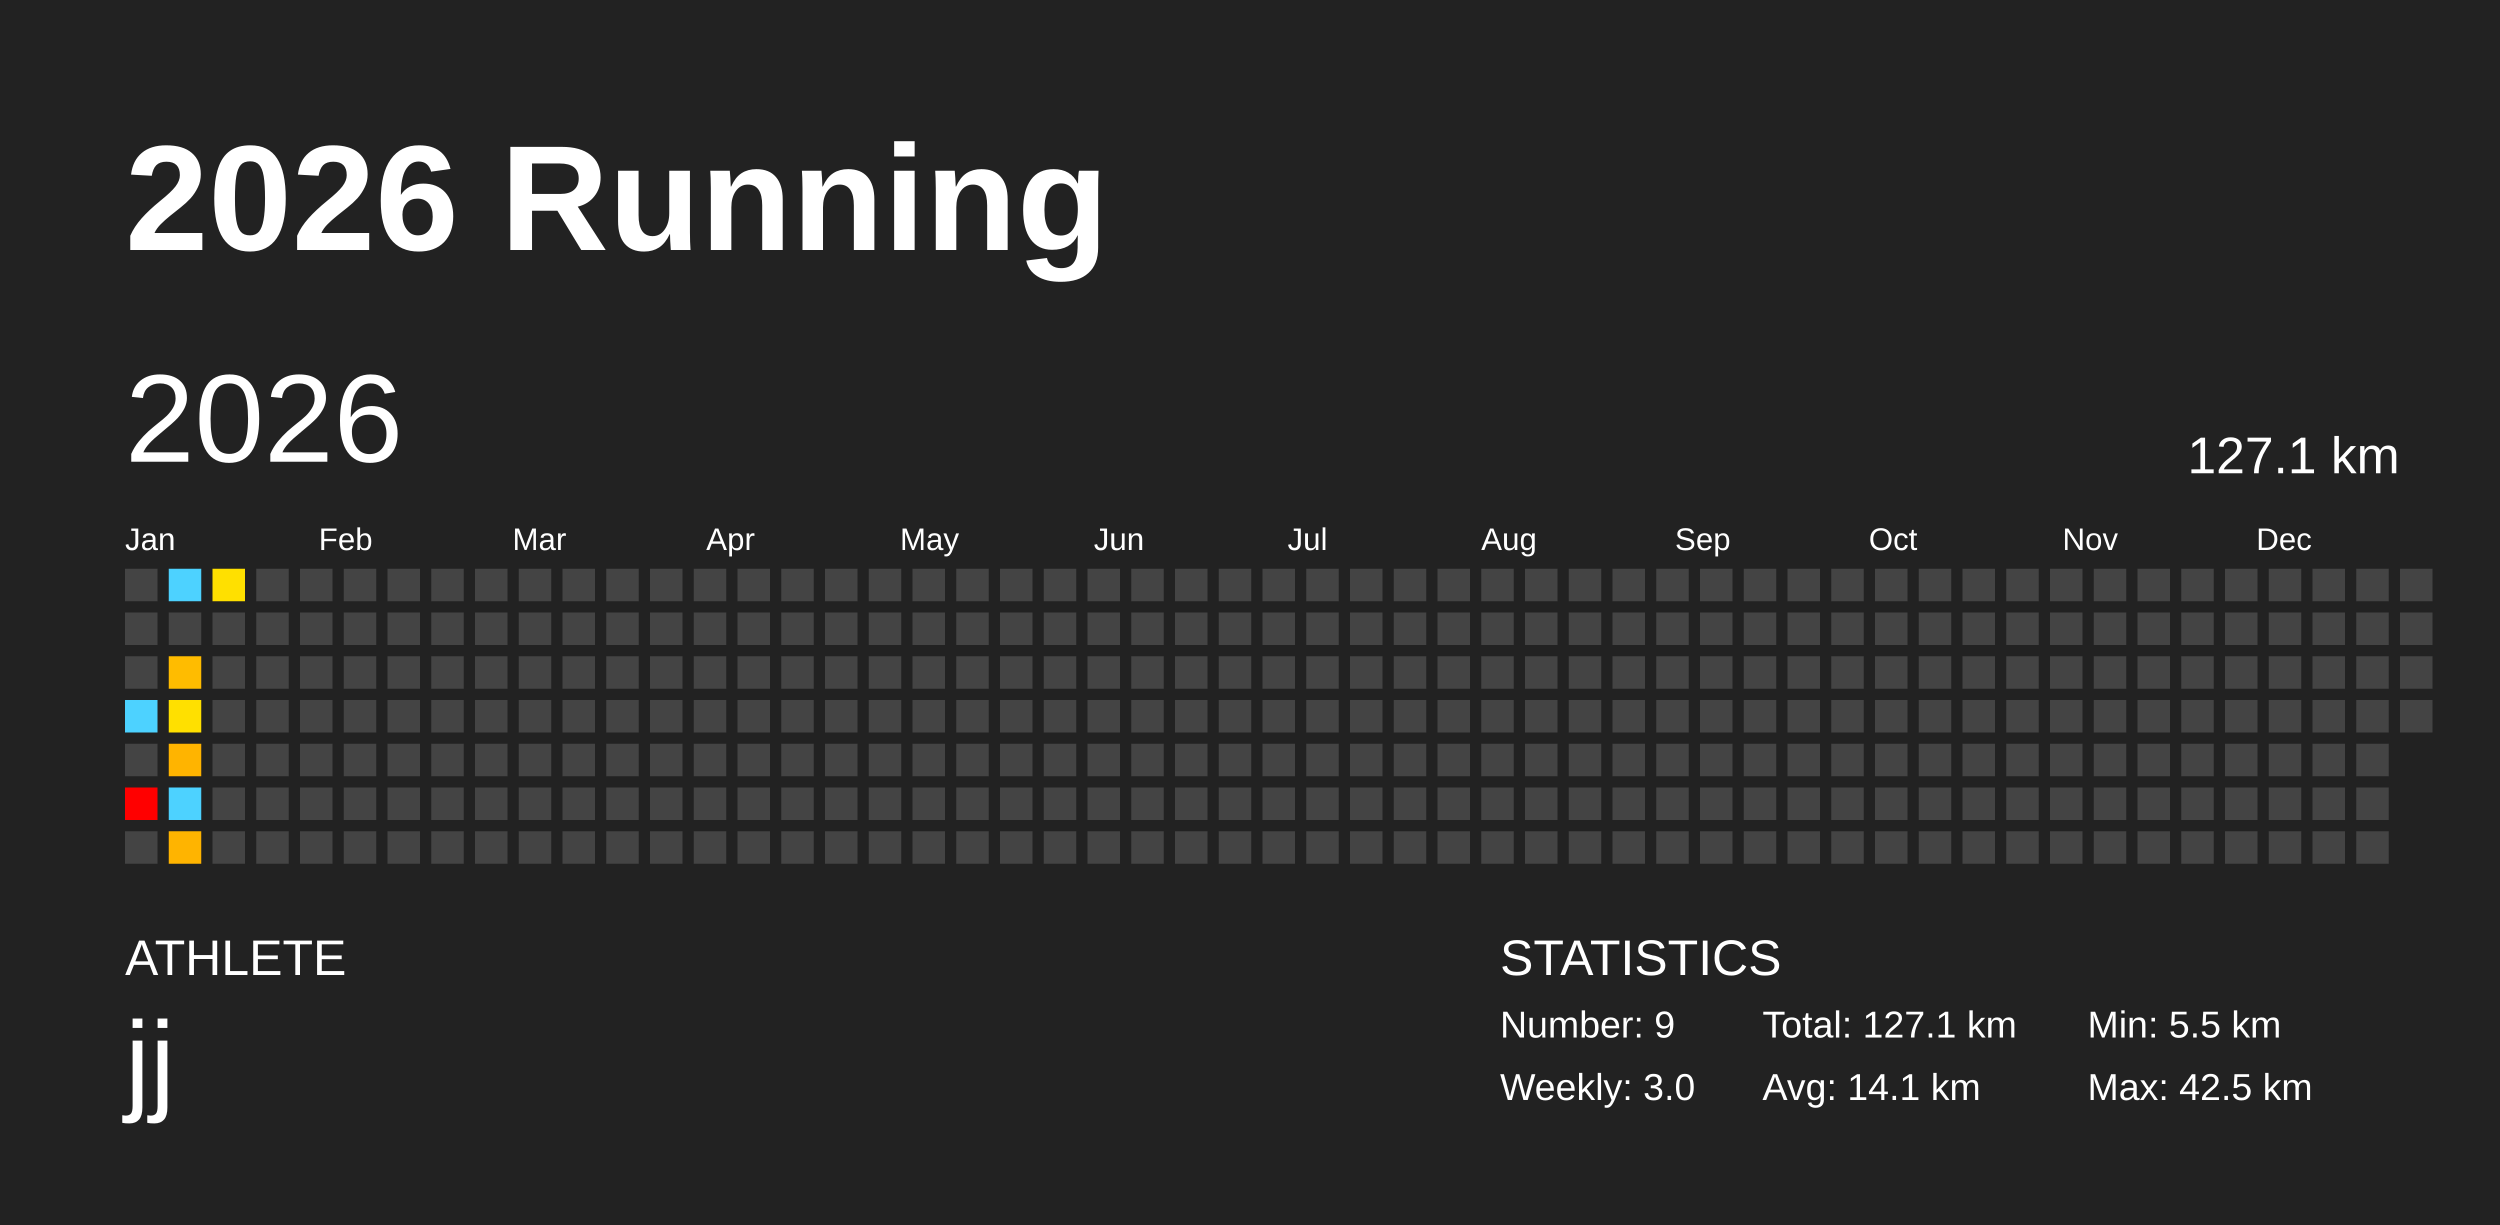
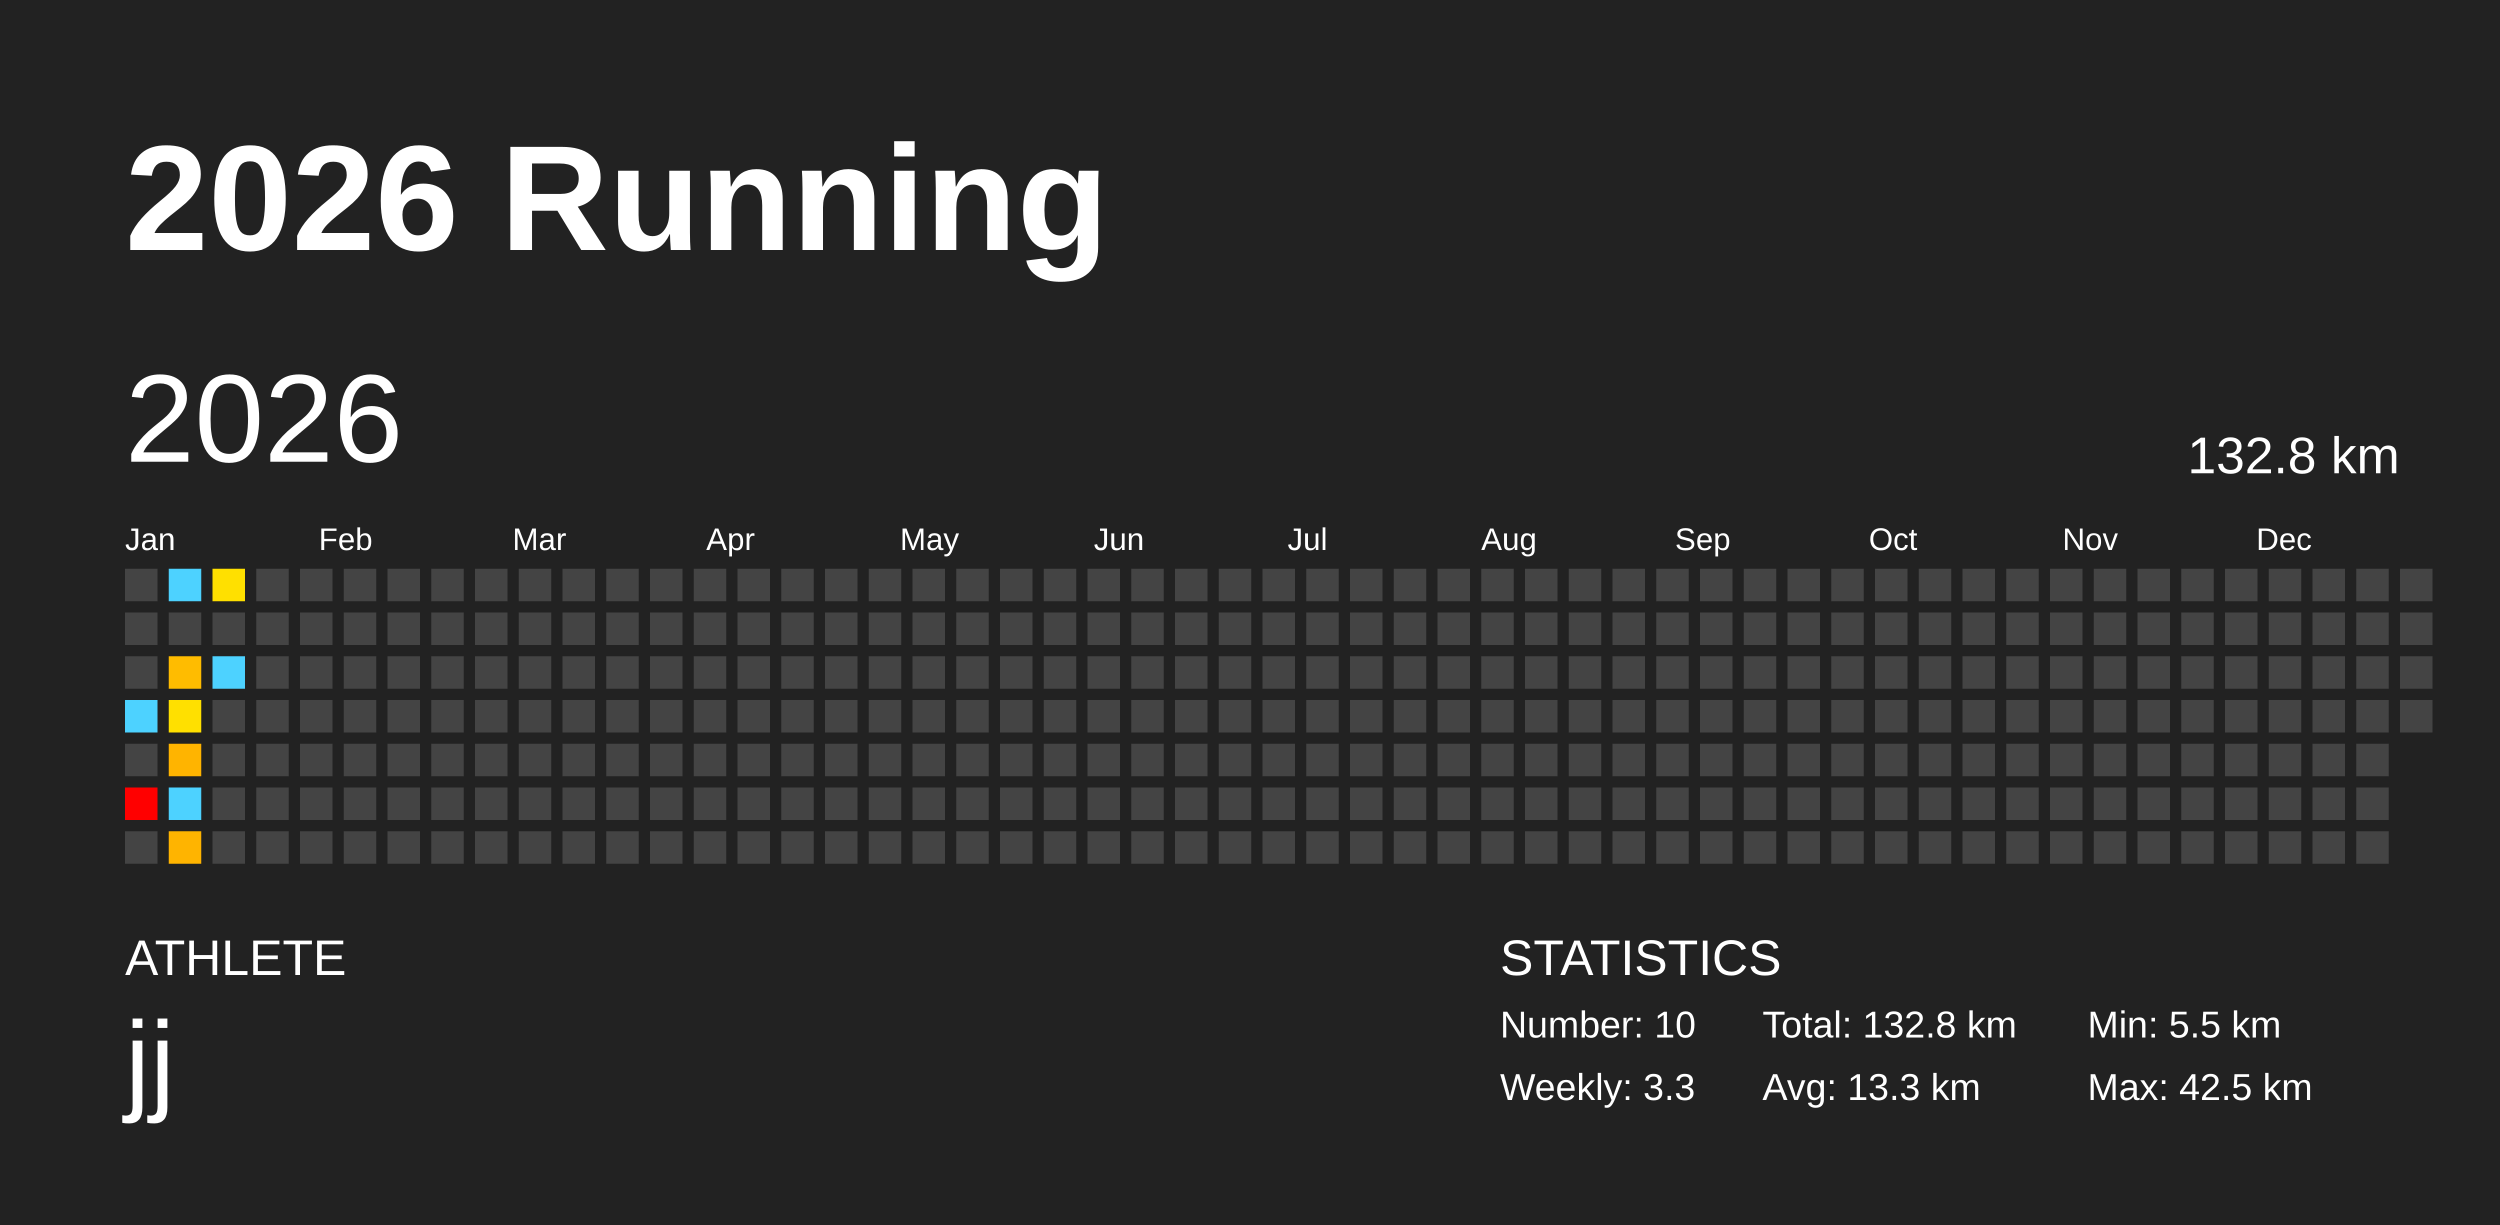
<svg xmlns="http://www.w3.org/2000/svg" baseProfile="full" height="98mm" version="1.1" viewBox="0,0,200,98" width="200mm">
  <defs />
  <rect fill="#222222" height="98" width="200" x="0" y="0" />
  <text fill="#FFFFFF" style="font-size:12px; font-family:Arial; font-weight:bold;" x="10" y="20">2026 Running</text>
  <text fill="#FFFFFF" style="font-size:4px; font-family:Arial" x="10" y="78">ATHLETE</text>
  <text fill="#FFFFFF" style="font-size:9px; font-family:Arial" x="10" y="88">jj</text>
  <text fill="#FFFFFF" style="font-size:4px; font-family:Arial" x="120" y="78">STATISTICS</text>
-   <text fill="#FFFFFF" style="font-size:3px; font-family:Arial" x="120" y="83">Number: 9</text>
-   <text fill="#FFFFFF" style="font-size:3px; font-family:Arial" x="120" y="88">Weekly: 3.0</text>
-   <text fill="#FFFFFF" style="font-size:3px; font-family:Arial" x="141" y="83">Total: 127.1 km</text>
-   <text fill="#FFFFFF" style="font-size:3px; font-family:Arial" x="141" y="88">Avg: 14.1 km</text>
+   <text fill="#FFFFFF" style="font-size:3px; font-family:Arial" x="120" y="83">Number: 10</text>
+   <text fill="#FFFFFF" style="font-size:3px; font-family:Arial" x="120" y="88">Weekly: 3.3</text>
+   <text fill="#FFFFFF" style="font-size:3px; font-family:Arial" x="141" y="83">Total: 132.8 km</text>
+   <text fill="#FFFFFF" style="font-size:3px; font-family:Arial" x="141" y="88">Avg: 13.3 km</text>
  <text fill="#FFFFFF" style="font-size:3px; font-family:Arial" x="167" y="83">Min: 5.5 km</text>
  <text fill="#FFFFFF" style="font-size:3px; font-family:Arial" x="167" y="88">Max: 42.5 km</text>
  <text dominant-baseline="hanging" fill="#FFFFFF" style="font-size:10.0px; font-family:Arial;" x="10" y="30">2026</text>
-   <text dominant-baseline="hanging" fill="#FFFFFF" style="font-size:4.125px; font-family:Arial;" x="175" y="35">127.1 km</text>
+   <text dominant-baseline="hanging" fill="#FFFFFF" style="font-size:4.125px; font-family:Arial;" x="175" y="35">132.8 km</text>
  <text fill="#FFFFFF" style="font-size:2.5px; font-family:Arial" x="10.0" y="44">Jan</text>
  <text fill="#FFFFFF" style="font-size:2.5px; font-family:Arial" x="25.5" y="44">Feb</text>
  <text fill="#FFFFFF" style="font-size:2.5px; font-family:Arial" x="41.0" y="44">Mar</text>
  <text fill="#FFFFFF" style="font-size:2.5px; font-family:Arial" x="56.5" y="44">Apr</text>
  <text fill="#FFFFFF" style="font-size:2.5px; font-family:Arial" x="72.0" y="44">May</text>
  <text fill="#FFFFFF" style="font-size:2.5px; font-family:Arial" x="87.5" y="44">Jun</text>
  <text fill="#FFFFFF" style="font-size:2.5px; font-family:Arial" x="103.0" y="44">Jul</text>
  <text fill="#FFFFFF" style="font-size:2.5px; font-family:Arial" x="118.5" y="44">Aug</text>
  <text fill="#FFFFFF" style="font-size:2.5px; font-family:Arial" x="134.0" y="44">Sep</text>
  <text fill="#FFFFFF" style="font-size:2.5px; font-family:Arial" x="149.5" y="44">Oct</text>
  <text fill="#FFFFFF" style="font-size:2.5px; font-family:Arial" x="165.0" y="44">Nov</text>
  <text fill="#FFFFFF" style="font-size:2.5px; font-family:Arial" x="180.5" y="44">Dec</text>
  <rect fill="#444444" height="2.6" width="2.6" x="10.0" y="45.5" />
  <rect fill="#444444" height="2.6" width="2.6" x="10.0" y="49.0" />
  <rect fill="#444444" height="2.6" width="2.6" x="10.0" y="52.5" />
  <rect fill="#4dd2ff" height="2.6" width="2.6" x="10.0" y="56.0" />
  <rect fill="#444444" height="2.6" width="2.6" x="10.0" y="59.5" />
  <rect fill="red" height="2.6" width="2.6" x="10.0" y="63.0" />
  <rect fill="#444444" height="2.6" width="2.6" x="10.0" y="66.5" />
  <rect fill="#4dd2ff" height="2.6" width="2.6" x="13.5" y="45.5" />
  <rect fill="#444444" height="2.6" width="2.6" x="13.5" y="49.0" />
  <rect fill="#ffbc00" height="2.6" width="2.6" x="13.5" y="52.5" />
  <rect fill="#ffe000" height="2.6" width="2.6" x="13.5" y="56.0" />
  <rect fill="#ffb400" height="2.6" width="2.6" x="13.5" y="59.5" />
  <rect fill="#4dd2ff" height="2.6" width="2.6" x="13.5" y="63.0" />
  <rect fill="#ffb400" height="2.6" width="2.6" x="13.5" y="66.5" />
  <rect fill="#ffe000" height="2.6" width="2.6" x="17.0" y="45.5" />
  <rect fill="#444444" height="2.6" width="2.6" x="17.0" y="49.0" />
-   <rect fill="#444444" height="2.6" width="2.6" x="17.0" y="52.5" />
+   <rect fill="#4dd2ff" height="2.6" width="2.6" x="17.0" y="52.5" />
  <rect fill="#444444" height="2.6" width="2.6" x="17.0" y="56.0" />
  <rect fill="#444444" height="2.6" width="2.6" x="17.0" y="59.5" />
  <rect fill="#444444" height="2.6" width="2.6" x="17.0" y="63.0" />
  <rect fill="#444444" height="2.6" width="2.6" x="17.0" y="66.5" />
  <rect fill="#444444" height="2.6" width="2.6" x="20.5" y="45.5" />
  <rect fill="#444444" height="2.6" width="2.6" x="20.5" y="49.0" />
  <rect fill="#444444" height="2.6" width="2.6" x="20.5" y="52.5" />
  <rect fill="#444444" height="2.6" width="2.6" x="20.5" y="56.0" />
  <rect fill="#444444" height="2.6" width="2.6" x="20.5" y="59.5" />
  <rect fill="#444444" height="2.6" width="2.6" x="20.5" y="63.0" />
  <rect fill="#444444" height="2.6" width="2.6" x="20.5" y="66.5" />
  <rect fill="#444444" height="2.6" width="2.6" x="24.0" y="45.5" />
  <rect fill="#444444" height="2.6" width="2.6" x="24.0" y="49.0" />
  <rect fill="#444444" height="2.6" width="2.6" x="24.0" y="52.5" />
  <rect fill="#444444" height="2.6" width="2.6" x="24.0" y="56.0" />
  <rect fill="#444444" height="2.6" width="2.6" x="24.0" y="59.5" />
  <rect fill="#444444" height="2.6" width="2.6" x="24.0" y="63.0" />
  <rect fill="#444444" height="2.6" width="2.6" x="24.0" y="66.5" />
  <rect fill="#444444" height="2.6" width="2.6" x="27.5" y="45.5" />
  <rect fill="#444444" height="2.6" width="2.6" x="27.5" y="49.0" />
  <rect fill="#444444" height="2.6" width="2.6" x="27.5" y="52.5" />
  <rect fill="#444444" height="2.6" width="2.6" x="27.5" y="56.0" />
  <rect fill="#444444" height="2.6" width="2.6" x="27.5" y="59.5" />
  <rect fill="#444444" height="2.6" width="2.6" x="27.5" y="63.0" />
  <rect fill="#444444" height="2.6" width="2.6" x="27.5" y="66.5" />
  <rect fill="#444444" height="2.6" width="2.6" x="31.0" y="45.5" />
  <rect fill="#444444" height="2.6" width="2.6" x="31.0" y="49.0" />
  <rect fill="#444444" height="2.6" width="2.6" x="31.0" y="52.5" />
  <rect fill="#444444" height="2.6" width="2.6" x="31.0" y="56.0" />
  <rect fill="#444444" height="2.6" width="2.6" x="31.0" y="59.5" />
  <rect fill="#444444" height="2.6" width="2.6" x="31.0" y="63.0" />
  <rect fill="#444444" height="2.6" width="2.6" x="31.0" y="66.5" />
  <rect fill="#444444" height="2.6" width="2.6" x="34.5" y="45.5" />
  <rect fill="#444444" height="2.6" width="2.6" x="34.5" y="49.0" />
  <rect fill="#444444" height="2.6" width="2.6" x="34.5" y="52.5" />
  <rect fill="#444444" height="2.6" width="2.6" x="34.5" y="56.0" />
  <rect fill="#444444" height="2.6" width="2.6" x="34.5" y="59.5" />
  <rect fill="#444444" height="2.6" width="2.6" x="34.5" y="63.0" />
  <rect fill="#444444" height="2.6" width="2.6" x="34.5" y="66.5" />
  <rect fill="#444444" height="2.6" width="2.6" x="38.0" y="45.5" />
  <rect fill="#444444" height="2.6" width="2.6" x="38.0" y="49.0" />
  <rect fill="#444444" height="2.6" width="2.6" x="38.0" y="52.5" />
  <rect fill="#444444" height="2.6" width="2.6" x="38.0" y="56.0" />
  <rect fill="#444444" height="2.6" width="2.6" x="38.0" y="59.5" />
  <rect fill="#444444" height="2.6" width="2.6" x="38.0" y="63.0" />
  <rect fill="#444444" height="2.6" width="2.6" x="38.0" y="66.5" />
  <rect fill="#444444" height="2.6" width="2.6" x="41.5" y="45.5" />
  <rect fill="#444444" height="2.6" width="2.6" x="41.5" y="49.0" />
  <rect fill="#444444" height="2.6" width="2.6" x="41.5" y="52.5" />
  <rect fill="#444444" height="2.6" width="2.6" x="41.5" y="56.0" />
  <rect fill="#444444" height="2.6" width="2.6" x="41.5" y="59.5" />
  <rect fill="#444444" height="2.6" width="2.6" x="41.5" y="63.0" />
  <rect fill="#444444" height="2.6" width="2.6" x="41.5" y="66.5" />
  <rect fill="#444444" height="2.6" width="2.6" x="45.0" y="45.5" />
  <rect fill="#444444" height="2.6" width="2.6" x="45.0" y="49.0" />
  <rect fill="#444444" height="2.6" width="2.6" x="45.0" y="52.5" />
  <rect fill="#444444" height="2.6" width="2.6" x="45.0" y="56.0" />
  <rect fill="#444444" height="2.6" width="2.6" x="45.0" y="59.5" />
  <rect fill="#444444" height="2.6" width="2.6" x="45.0" y="63.0" />
  <rect fill="#444444" height="2.6" width="2.6" x="45.0" y="66.5" />
  <rect fill="#444444" height="2.6" width="2.6" x="48.5" y="45.5" />
  <rect fill="#444444" height="2.6" width="2.6" x="48.5" y="49.0" />
  <rect fill="#444444" height="2.6" width="2.6" x="48.5" y="52.5" />
  <rect fill="#444444" height="2.6" width="2.6" x="48.5" y="56.0" />
  <rect fill="#444444" height="2.6" width="2.6" x="48.5" y="59.5" />
  <rect fill="#444444" height="2.6" width="2.6" x="48.5" y="63.0" />
  <rect fill="#444444" height="2.6" width="2.6" x="48.5" y="66.5" />
  <rect fill="#444444" height="2.6" width="2.6" x="52.0" y="45.5" />
  <rect fill="#444444" height="2.6" width="2.6" x="52.0" y="49.0" />
  <rect fill="#444444" height="2.6" width="2.6" x="52.0" y="52.5" />
  <rect fill="#444444" height="2.6" width="2.6" x="52.0" y="56.0" />
  <rect fill="#444444" height="2.6" width="2.6" x="52.0" y="59.5" />
  <rect fill="#444444" height="2.6" width="2.6" x="52.0" y="63.0" />
  <rect fill="#444444" height="2.6" width="2.6" x="52.0" y="66.5" />
  <rect fill="#444444" height="2.6" width="2.6" x="55.5" y="45.5" />
  <rect fill="#444444" height="2.6" width="2.6" x="55.5" y="49.0" />
  <rect fill="#444444" height="2.6" width="2.6" x="55.5" y="52.5" />
  <rect fill="#444444" height="2.6" width="2.6" x="55.5" y="56.0" />
  <rect fill="#444444" height="2.6" width="2.6" x="55.5" y="59.5" />
  <rect fill="#444444" height="2.6" width="2.6" x="55.5" y="63.0" />
  <rect fill="#444444" height="2.6" width="2.6" x="55.5" y="66.5" />
  <rect fill="#444444" height="2.6" width="2.6" x="59.0" y="45.5" />
  <rect fill="#444444" height="2.6" width="2.6" x="59.0" y="49.0" />
  <rect fill="#444444" height="2.6" width="2.6" x="59.0" y="52.5" />
  <rect fill="#444444" height="2.6" width="2.6" x="59.0" y="56.0" />
  <rect fill="#444444" height="2.6" width="2.6" x="59.0" y="59.5" />
  <rect fill="#444444" height="2.6" width="2.6" x="59.0" y="63.0" />
  <rect fill="#444444" height="2.6" width="2.6" x="59.0" y="66.5" />
  <rect fill="#444444" height="2.6" width="2.6" x="62.5" y="45.5" />
  <rect fill="#444444" height="2.6" width="2.6" x="62.5" y="49.0" />
  <rect fill="#444444" height="2.6" width="2.6" x="62.5" y="52.5" />
  <rect fill="#444444" height="2.6" width="2.6" x="62.5" y="56.0" />
  <rect fill="#444444" height="2.6" width="2.6" x="62.5" y="59.5" />
  <rect fill="#444444" height="2.6" width="2.6" x="62.5" y="63.0" />
  <rect fill="#444444" height="2.6" width="2.6" x="62.5" y="66.5" />
  <rect fill="#444444" height="2.6" width="2.6" x="66.0" y="45.5" />
  <rect fill="#444444" height="2.6" width="2.6" x="66.0" y="49.0" />
  <rect fill="#444444" height="2.6" width="2.6" x="66.0" y="52.5" />
  <rect fill="#444444" height="2.6" width="2.6" x="66.0" y="56.0" />
  <rect fill="#444444" height="2.6" width="2.6" x="66.0" y="59.5" />
  <rect fill="#444444" height="2.6" width="2.6" x="66.0" y="63.0" />
  <rect fill="#444444" height="2.6" width="2.6" x="66.0" y="66.5" />
  <rect fill="#444444" height="2.6" width="2.6" x="69.5" y="45.5" />
  <rect fill="#444444" height="2.6" width="2.6" x="69.5" y="49.0" />
  <rect fill="#444444" height="2.6" width="2.6" x="69.5" y="52.5" />
  <rect fill="#444444" height="2.6" width="2.6" x="69.5" y="56.0" />
  <rect fill="#444444" height="2.6" width="2.6" x="69.5" y="59.5" />
  <rect fill="#444444" height="2.6" width="2.6" x="69.5" y="63.0" />
  <rect fill="#444444" height="2.6" width="2.6" x="69.5" y="66.5" />
  <rect fill="#444444" height="2.6" width="2.6" x="73.0" y="45.5" />
  <rect fill="#444444" height="2.6" width="2.6" x="73.0" y="49.0" />
  <rect fill="#444444" height="2.6" width="2.6" x="73.0" y="52.5" />
  <rect fill="#444444" height="2.6" width="2.6" x="73.0" y="56.0" />
  <rect fill="#444444" height="2.6" width="2.6" x="73.0" y="59.5" />
  <rect fill="#444444" height="2.6" width="2.6" x="73.0" y="63.0" />
  <rect fill="#444444" height="2.6" width="2.6" x="73.0" y="66.5" />
  <rect fill="#444444" height="2.6" width="2.6" x="76.5" y="45.5" />
  <rect fill="#444444" height="2.6" width="2.6" x="76.5" y="49.0" />
  <rect fill="#444444" height="2.6" width="2.6" x="76.5" y="52.5" />
  <rect fill="#444444" height="2.6" width="2.6" x="76.5" y="56.0" />
  <rect fill="#444444" height="2.6" width="2.6" x="76.5" y="59.5" />
  <rect fill="#444444" height="2.6" width="2.6" x="76.5" y="63.0" />
  <rect fill="#444444" height="2.6" width="2.6" x="76.5" y="66.5" />
  <rect fill="#444444" height="2.6" width="2.6" x="80.0" y="45.5" />
  <rect fill="#444444" height="2.6" width="2.6" x="80.0" y="49.0" />
  <rect fill="#444444" height="2.6" width="2.6" x="80.0" y="52.5" />
  <rect fill="#444444" height="2.6" width="2.6" x="80.0" y="56.0" />
  <rect fill="#444444" height="2.6" width="2.6" x="80.0" y="59.5" />
  <rect fill="#444444" height="2.6" width="2.6" x="80.0" y="63.0" />
  <rect fill="#444444" height="2.6" width="2.6" x="80.0" y="66.5" />
  <rect fill="#444444" height="2.6" width="2.6" x="83.5" y="45.5" />
  <rect fill="#444444" height="2.6" width="2.6" x="83.5" y="49.0" />
  <rect fill="#444444" height="2.6" width="2.6" x="83.5" y="52.5" />
  <rect fill="#444444" height="2.6" width="2.6" x="83.5" y="56.0" />
  <rect fill="#444444" height="2.6" width="2.6" x="83.5" y="59.5" />
  <rect fill="#444444" height="2.6" width="2.6" x="83.5" y="63.0" />
  <rect fill="#444444" height="2.6" width="2.6" x="83.5" y="66.5" />
  <rect fill="#444444" height="2.6" width="2.6" x="87.0" y="45.5" />
  <rect fill="#444444" height="2.6" width="2.6" x="87.0" y="49.0" />
  <rect fill="#444444" height="2.6" width="2.6" x="87.0" y="52.5" />
  <rect fill="#444444" height="2.6" width="2.6" x="87.0" y="56.0" />
  <rect fill="#444444" height="2.6" width="2.6" x="87.0" y="59.5" />
  <rect fill="#444444" height="2.6" width="2.6" x="87.0" y="63.0" />
  <rect fill="#444444" height="2.6" width="2.6" x="87.0" y="66.5" />
  <rect fill="#444444" height="2.6" width="2.6" x="90.5" y="45.5" />
  <rect fill="#444444" height="2.6" width="2.6" x="90.5" y="49.0" />
  <rect fill="#444444" height="2.6" width="2.6" x="90.5" y="52.5" />
  <rect fill="#444444" height="2.6" width="2.6" x="90.5" y="56.0" />
  <rect fill="#444444" height="2.6" width="2.6" x="90.5" y="59.5" />
  <rect fill="#444444" height="2.6" width="2.6" x="90.5" y="63.0" />
  <rect fill="#444444" height="2.6" width="2.6" x="90.5" y="66.5" />
  <rect fill="#444444" height="2.6" width="2.6" x="94.0" y="45.5" />
  <rect fill="#444444" height="2.6" width="2.6" x="94.0" y="49.0" />
  <rect fill="#444444" height="2.6" width="2.6" x="94.0" y="52.5" />
  <rect fill="#444444" height="2.6" width="2.6" x="94.0" y="56.0" />
  <rect fill="#444444" height="2.6" width="2.6" x="94.0" y="59.5" />
  <rect fill="#444444" height="2.6" width="2.6" x="94.0" y="63.0" />
  <rect fill="#444444" height="2.6" width="2.6" x="94.0" y="66.5" />
  <rect fill="#444444" height="2.6" width="2.6" x="97.5" y="45.5" />
  <rect fill="#444444" height="2.6" width="2.6" x="97.5" y="49.0" />
  <rect fill="#444444" height="2.6" width="2.6" x="97.5" y="52.5" />
  <rect fill="#444444" height="2.6" width="2.6" x="97.5" y="56.0" />
  <rect fill="#444444" height="2.6" width="2.6" x="97.5" y="59.5" />
  <rect fill="#444444" height="2.6" width="2.6" x="97.5" y="63.0" />
  <rect fill="#444444" height="2.6" width="2.6" x="97.5" y="66.5" />
  <rect fill="#444444" height="2.6" width="2.6" x="101.0" y="45.5" />
  <rect fill="#444444" height="2.6" width="2.6" x="101.0" y="49.0" />
  <rect fill="#444444" height="2.6" width="2.6" x="101.0" y="52.5" />
  <rect fill="#444444" height="2.6" width="2.6" x="101.0" y="56.0" />
  <rect fill="#444444" height="2.6" width="2.6" x="101.0" y="59.5" />
  <rect fill="#444444" height="2.6" width="2.6" x="101.0" y="63.0" />
  <rect fill="#444444" height="2.6" width="2.6" x="101.0" y="66.5" />
  <rect fill="#444444" height="2.6" width="2.6" x="104.5" y="45.5" />
  <rect fill="#444444" height="2.6" width="2.6" x="104.5" y="49.0" />
  <rect fill="#444444" height="2.6" width="2.6" x="104.5" y="52.5" />
  <rect fill="#444444" height="2.6" width="2.6" x="104.5" y="56.0" />
  <rect fill="#444444" height="2.6" width="2.6" x="104.5" y="59.5" />
  <rect fill="#444444" height="2.6" width="2.6" x="104.5" y="63.0" />
  <rect fill="#444444" height="2.6" width="2.6" x="104.5" y="66.5" />
  <rect fill="#444444" height="2.6" width="2.6" x="108.0" y="45.5" />
  <rect fill="#444444" height="2.6" width="2.6" x="108.0" y="49.0" />
  <rect fill="#444444" height="2.6" width="2.6" x="108.0" y="52.5" />
  <rect fill="#444444" height="2.6" width="2.6" x="108.0" y="56.0" />
  <rect fill="#444444" height="2.6" width="2.6" x="108.0" y="59.5" />
  <rect fill="#444444" height="2.6" width="2.6" x="108.0" y="63.0" />
  <rect fill="#444444" height="2.6" width="2.6" x="108.0" y="66.5" />
  <rect fill="#444444" height="2.6" width="2.6" x="111.5" y="45.5" />
  <rect fill="#444444" height="2.6" width="2.6" x="111.5" y="49.0" />
  <rect fill="#444444" height="2.6" width="2.6" x="111.5" y="52.5" />
  <rect fill="#444444" height="2.6" width="2.6" x="111.5" y="56.0" />
  <rect fill="#444444" height="2.6" width="2.6" x="111.5" y="59.5" />
  <rect fill="#444444" height="2.6" width="2.6" x="111.5" y="63.0" />
  <rect fill="#444444" height="2.6" width="2.6" x="111.5" y="66.5" />
  <rect fill="#444444" height="2.6" width="2.6" x="115.0" y="45.5" />
  <rect fill="#444444" height="2.6" width="2.6" x="115.0" y="49.0" />
  <rect fill="#444444" height="2.6" width="2.6" x="115.0" y="52.5" />
  <rect fill="#444444" height="2.6" width="2.6" x="115.0" y="56.0" />
  <rect fill="#444444" height="2.6" width="2.6" x="115.0" y="59.5" />
  <rect fill="#444444" height="2.6" width="2.6" x="115.0" y="63.0" />
  <rect fill="#444444" height="2.6" width="2.6" x="115.0" y="66.5" />
  <rect fill="#444444" height="2.6" width="2.6" x="118.5" y="45.5" />
  <rect fill="#444444" height="2.6" width="2.6" x="118.5" y="49.0" />
  <rect fill="#444444" height="2.6" width="2.6" x="118.5" y="52.5" />
  <rect fill="#444444" height="2.6" width="2.6" x="118.5" y="56.0" />
  <rect fill="#444444" height="2.6" width="2.6" x="118.5" y="59.5" />
  <rect fill="#444444" height="2.6" width="2.6" x="118.5" y="63.0" />
  <rect fill="#444444" height="2.6" width="2.6" x="118.5" y="66.5" />
  <rect fill="#444444" height="2.6" width="2.6" x="122.0" y="45.5" />
  <rect fill="#444444" height="2.6" width="2.6" x="122.0" y="49.0" />
  <rect fill="#444444" height="2.6" width="2.6" x="122.0" y="52.5" />
  <rect fill="#444444" height="2.6" width="2.6" x="122.0" y="56.0" />
  <rect fill="#444444" height="2.6" width="2.6" x="122.0" y="59.5" />
  <rect fill="#444444" height="2.6" width="2.6" x="122.0" y="63.0" />
  <rect fill="#444444" height="2.6" width="2.6" x="122.0" y="66.5" />
  <rect fill="#444444" height="2.6" width="2.6" x="125.5" y="45.5" />
  <rect fill="#444444" height="2.6" width="2.6" x="125.5" y="49.0" />
  <rect fill="#444444" height="2.6" width="2.6" x="125.5" y="52.5" />
  <rect fill="#444444" height="2.6" width="2.6" x="125.5" y="56.0" />
  <rect fill="#444444" height="2.6" width="2.6" x="125.5" y="59.5" />
  <rect fill="#444444" height="2.6" width="2.6" x="125.5" y="63.0" />
  <rect fill="#444444" height="2.6" width="2.6" x="125.5" y="66.5" />
  <rect fill="#444444" height="2.6" width="2.6" x="129.0" y="45.5" />
  <rect fill="#444444" height="2.6" width="2.6" x="129.0" y="49.0" />
  <rect fill="#444444" height="2.6" width="2.6" x="129.0" y="52.5" />
  <rect fill="#444444" height="2.6" width="2.6" x="129.0" y="56.0" />
  <rect fill="#444444" height="2.6" width="2.6" x="129.0" y="59.5" />
  <rect fill="#444444" height="2.6" width="2.6" x="129.0" y="63.0" />
  <rect fill="#444444" height="2.6" width="2.6" x="129.0" y="66.5" />
  <rect fill="#444444" height="2.6" width="2.6" x="132.5" y="45.5" />
  <rect fill="#444444" height="2.6" width="2.6" x="132.5" y="49.0" />
  <rect fill="#444444" height="2.6" width="2.6" x="132.5" y="52.5" />
  <rect fill="#444444" height="2.6" width="2.6" x="132.5" y="56.0" />
  <rect fill="#444444" height="2.6" width="2.6" x="132.5" y="59.5" />
  <rect fill="#444444" height="2.6" width="2.6" x="132.5" y="63.0" />
  <rect fill="#444444" height="2.6" width="2.6" x="132.5" y="66.5" />
  <rect fill="#444444" height="2.6" width="2.6" x="136.0" y="45.5" />
  <rect fill="#444444" height="2.6" width="2.6" x="136.0" y="49.0" />
  <rect fill="#444444" height="2.6" width="2.6" x="136.0" y="52.5" />
  <rect fill="#444444" height="2.6" width="2.6" x="136.0" y="56.0" />
  <rect fill="#444444" height="2.6" width="2.6" x="136.0" y="59.5" />
  <rect fill="#444444" height="2.6" width="2.6" x="136.0" y="63.0" />
  <rect fill="#444444" height="2.6" width="2.6" x="136.0" y="66.5" />
  <rect fill="#444444" height="2.6" width="2.6" x="139.5" y="45.5" />
  <rect fill="#444444" height="2.6" width="2.6" x="139.5" y="49.0" />
  <rect fill="#444444" height="2.6" width="2.6" x="139.5" y="52.5" />
  <rect fill="#444444" height="2.6" width="2.6" x="139.5" y="56.0" />
  <rect fill="#444444" height="2.6" width="2.6" x="139.5" y="59.5" />
  <rect fill="#444444" height="2.6" width="2.6" x="139.5" y="63.0" />
  <rect fill="#444444" height="2.6" width="2.6" x="139.5" y="66.5" />
  <rect fill="#444444" height="2.6" width="2.6" x="143.0" y="45.5" />
  <rect fill="#444444" height="2.6" width="2.6" x="143.0" y="49.0" />
  <rect fill="#444444" height="2.6" width="2.6" x="143.0" y="52.5" />
  <rect fill="#444444" height="2.6" width="2.6" x="143.0" y="56.0" />
  <rect fill="#444444" height="2.6" width="2.6" x="143.0" y="59.5" />
  <rect fill="#444444" height="2.6" width="2.6" x="143.0" y="63.0" />
  <rect fill="#444444" height="2.6" width="2.6" x="143.0" y="66.5" />
  <rect fill="#444444" height="2.6" width="2.6" x="146.5" y="45.5" />
  <rect fill="#444444" height="2.6" width="2.6" x="146.5" y="49.0" />
  <rect fill="#444444" height="2.6" width="2.6" x="146.5" y="52.5" />
  <rect fill="#444444" height="2.6" width="2.6" x="146.5" y="56.0" />
  <rect fill="#444444" height="2.6" width="2.6" x="146.5" y="59.5" />
  <rect fill="#444444" height="2.6" width="2.6" x="146.5" y="63.0" />
  <rect fill="#444444" height="2.6" width="2.6" x="146.5" y="66.5" />
  <rect fill="#444444" height="2.6" width="2.6" x="150.0" y="45.5" />
  <rect fill="#444444" height="2.6" width="2.6" x="150.0" y="49.0" />
  <rect fill="#444444" height="2.6" width="2.6" x="150.0" y="52.5" />
  <rect fill="#444444" height="2.6" width="2.6" x="150.0" y="56.0" />
  <rect fill="#444444" height="2.6" width="2.6" x="150.0" y="59.5" />
  <rect fill="#444444" height="2.6" width="2.6" x="150.0" y="63.0" />
  <rect fill="#444444" height="2.6" width="2.6" x="150.0" y="66.5" />
  <rect fill="#444444" height="2.6" width="2.6" x="153.5" y="45.5" />
  <rect fill="#444444" height="2.6" width="2.6" x="153.5" y="49.0" />
  <rect fill="#444444" height="2.6" width="2.6" x="153.5" y="52.5" />
  <rect fill="#444444" height="2.6" width="2.6" x="153.5" y="56.0" />
  <rect fill="#444444" height="2.6" width="2.6" x="153.5" y="59.5" />
  <rect fill="#444444" height="2.6" width="2.6" x="153.5" y="63.0" />
  <rect fill="#444444" height="2.6" width="2.6" x="153.5" y="66.5" />
  <rect fill="#444444" height="2.6" width="2.6" x="157.0" y="45.5" />
  <rect fill="#444444" height="2.6" width="2.6" x="157.0" y="49.0" />
  <rect fill="#444444" height="2.6" width="2.6" x="157.0" y="52.5" />
  <rect fill="#444444" height="2.6" width="2.6" x="157.0" y="56.0" />
  <rect fill="#444444" height="2.6" width="2.6" x="157.0" y="59.5" />
  <rect fill="#444444" height="2.6" width="2.6" x="157.0" y="63.0" />
  <rect fill="#444444" height="2.6" width="2.6" x="157.0" y="66.5" />
  <rect fill="#444444" height="2.6" width="2.6" x="160.5" y="45.5" />
  <rect fill="#444444" height="2.6" width="2.6" x="160.5" y="49.0" />
  <rect fill="#444444" height="2.6" width="2.6" x="160.5" y="52.5" />
  <rect fill="#444444" height="2.6" width="2.6" x="160.5" y="56.0" />
  <rect fill="#444444" height="2.6" width="2.6" x="160.5" y="59.5" />
  <rect fill="#444444" height="2.6" width="2.6" x="160.5" y="63.0" />
  <rect fill="#444444" height="2.6" width="2.6" x="160.5" y="66.5" />
  <rect fill="#444444" height="2.6" width="2.6" x="164.0" y="45.5" />
  <rect fill="#444444" height="2.6" width="2.6" x="164.0" y="49.0" />
  <rect fill="#444444" height="2.6" width="2.6" x="164.0" y="52.5" />
  <rect fill="#444444" height="2.6" width="2.6" x="164.0" y="56.0" />
  <rect fill="#444444" height="2.6" width="2.6" x="164.0" y="59.5" />
  <rect fill="#444444" height="2.6" width="2.6" x="164.0" y="63.0" />
  <rect fill="#444444" height="2.6" width="2.6" x="164.0" y="66.5" />
  <rect fill="#444444" height="2.6" width="2.6" x="167.5" y="45.5" />
  <rect fill="#444444" height="2.6" width="2.6" x="167.5" y="49.0" />
  <rect fill="#444444" height="2.6" width="2.6" x="167.5" y="52.5" />
  <rect fill="#444444" height="2.6" width="2.6" x="167.5" y="56.0" />
  <rect fill="#444444" height="2.6" width="2.6" x="167.5" y="59.5" />
  <rect fill="#444444" height="2.6" width="2.6" x="167.5" y="63.0" />
  <rect fill="#444444" height="2.6" width="2.6" x="167.5" y="66.5" />
  <rect fill="#444444" height="2.6" width="2.6" x="171.0" y="45.5" />
  <rect fill="#444444" height="2.6" width="2.6" x="171.0" y="49.0" />
  <rect fill="#444444" height="2.6" width="2.6" x="171.0" y="52.5" />
  <rect fill="#444444" height="2.6" width="2.6" x="171.0" y="56.0" />
  <rect fill="#444444" height="2.6" width="2.6" x="171.0" y="59.5" />
  <rect fill="#444444" height="2.6" width="2.6" x="171.0" y="63.0" />
  <rect fill="#444444" height="2.6" width="2.6" x="171.0" y="66.5" />
  <rect fill="#444444" height="2.6" width="2.6" x="174.5" y="45.5" />
  <rect fill="#444444" height="2.6" width="2.6" x="174.5" y="49.0" />
  <rect fill="#444444" height="2.6" width="2.6" x="174.5" y="52.5" />
  <rect fill="#444444" height="2.6" width="2.6" x="174.5" y="56.0" />
  <rect fill="#444444" height="2.6" width="2.6" x="174.5" y="59.5" />
  <rect fill="#444444" height="2.6" width="2.6" x="174.5" y="63.0" />
  <rect fill="#444444" height="2.6" width="2.6" x="174.5" y="66.5" />
  <rect fill="#444444" height="2.6" width="2.6" x="178.0" y="45.5" />
  <rect fill="#444444" height="2.6" width="2.6" x="178.0" y="49.0" />
  <rect fill="#444444" height="2.6" width="2.6" x="178.0" y="52.5" />
  <rect fill="#444444" height="2.6" width="2.6" x="178.0" y="56.0" />
  <rect fill="#444444" height="2.6" width="2.6" x="178.0" y="59.5" />
  <rect fill="#444444" height="2.6" width="2.6" x="178.0" y="63.0" />
  <rect fill="#444444" height="2.6" width="2.6" x="178.0" y="66.5" />
  <rect fill="#444444" height="2.6" width="2.6" x="181.5" y="45.5" />
  <rect fill="#444444" height="2.6" width="2.6" x="181.5" y="49.0" />
  <rect fill="#444444" height="2.6" width="2.6" x="181.5" y="52.5" />
  <rect fill="#444444" height="2.6" width="2.6" x="181.5" y="56.0" />
  <rect fill="#444444" height="2.6" width="2.6" x="181.5" y="59.5" />
  <rect fill="#444444" height="2.6" width="2.6" x="181.5" y="63.0" />
  <rect fill="#444444" height="2.6" width="2.6" x="181.5" y="66.5" />
  <rect fill="#444444" height="2.6" width="2.6" x="185.0" y="45.5" />
  <rect fill="#444444" height="2.6" width="2.6" x="185.0" y="49.0" />
  <rect fill="#444444" height="2.6" width="2.6" x="185.0" y="52.5" />
  <rect fill="#444444" height="2.6" width="2.6" x="185.0" y="56.0" />
  <rect fill="#444444" height="2.6" width="2.6" x="185.0" y="59.5" />
  <rect fill="#444444" height="2.6" width="2.6" x="185.0" y="63.0" />
  <rect fill="#444444" height="2.6" width="2.6" x="185.0" y="66.5" />
  <rect fill="#444444" height="2.6" width="2.6" x="188.5" y="45.5" />
  <rect fill="#444444" height="2.6" width="2.6" x="188.5" y="49.0" />
  <rect fill="#444444" height="2.6" width="2.6" x="188.5" y="52.5" />
  <rect fill="#444444" height="2.6" width="2.6" x="188.5" y="56.0" />
  <rect fill="#444444" height="2.6" width="2.6" x="188.5" y="59.5" />
  <rect fill="#444444" height="2.6" width="2.6" x="188.5" y="63.0" />
  <rect fill="#444444" height="2.6" width="2.6" x="188.5" y="66.5" />
  <rect fill="#444444" height="2.6" width="2.6" x="192.0" y="45.5" />
  <rect fill="#444444" height="2.6" width="2.6" x="192.0" y="49.0" />
  <rect fill="#444444" height="2.6" width="2.6" x="192.0" y="52.5" />
  <rect fill="#444444" height="2.6" width="2.6" x="192.0" y="56.0" />
</svg>
